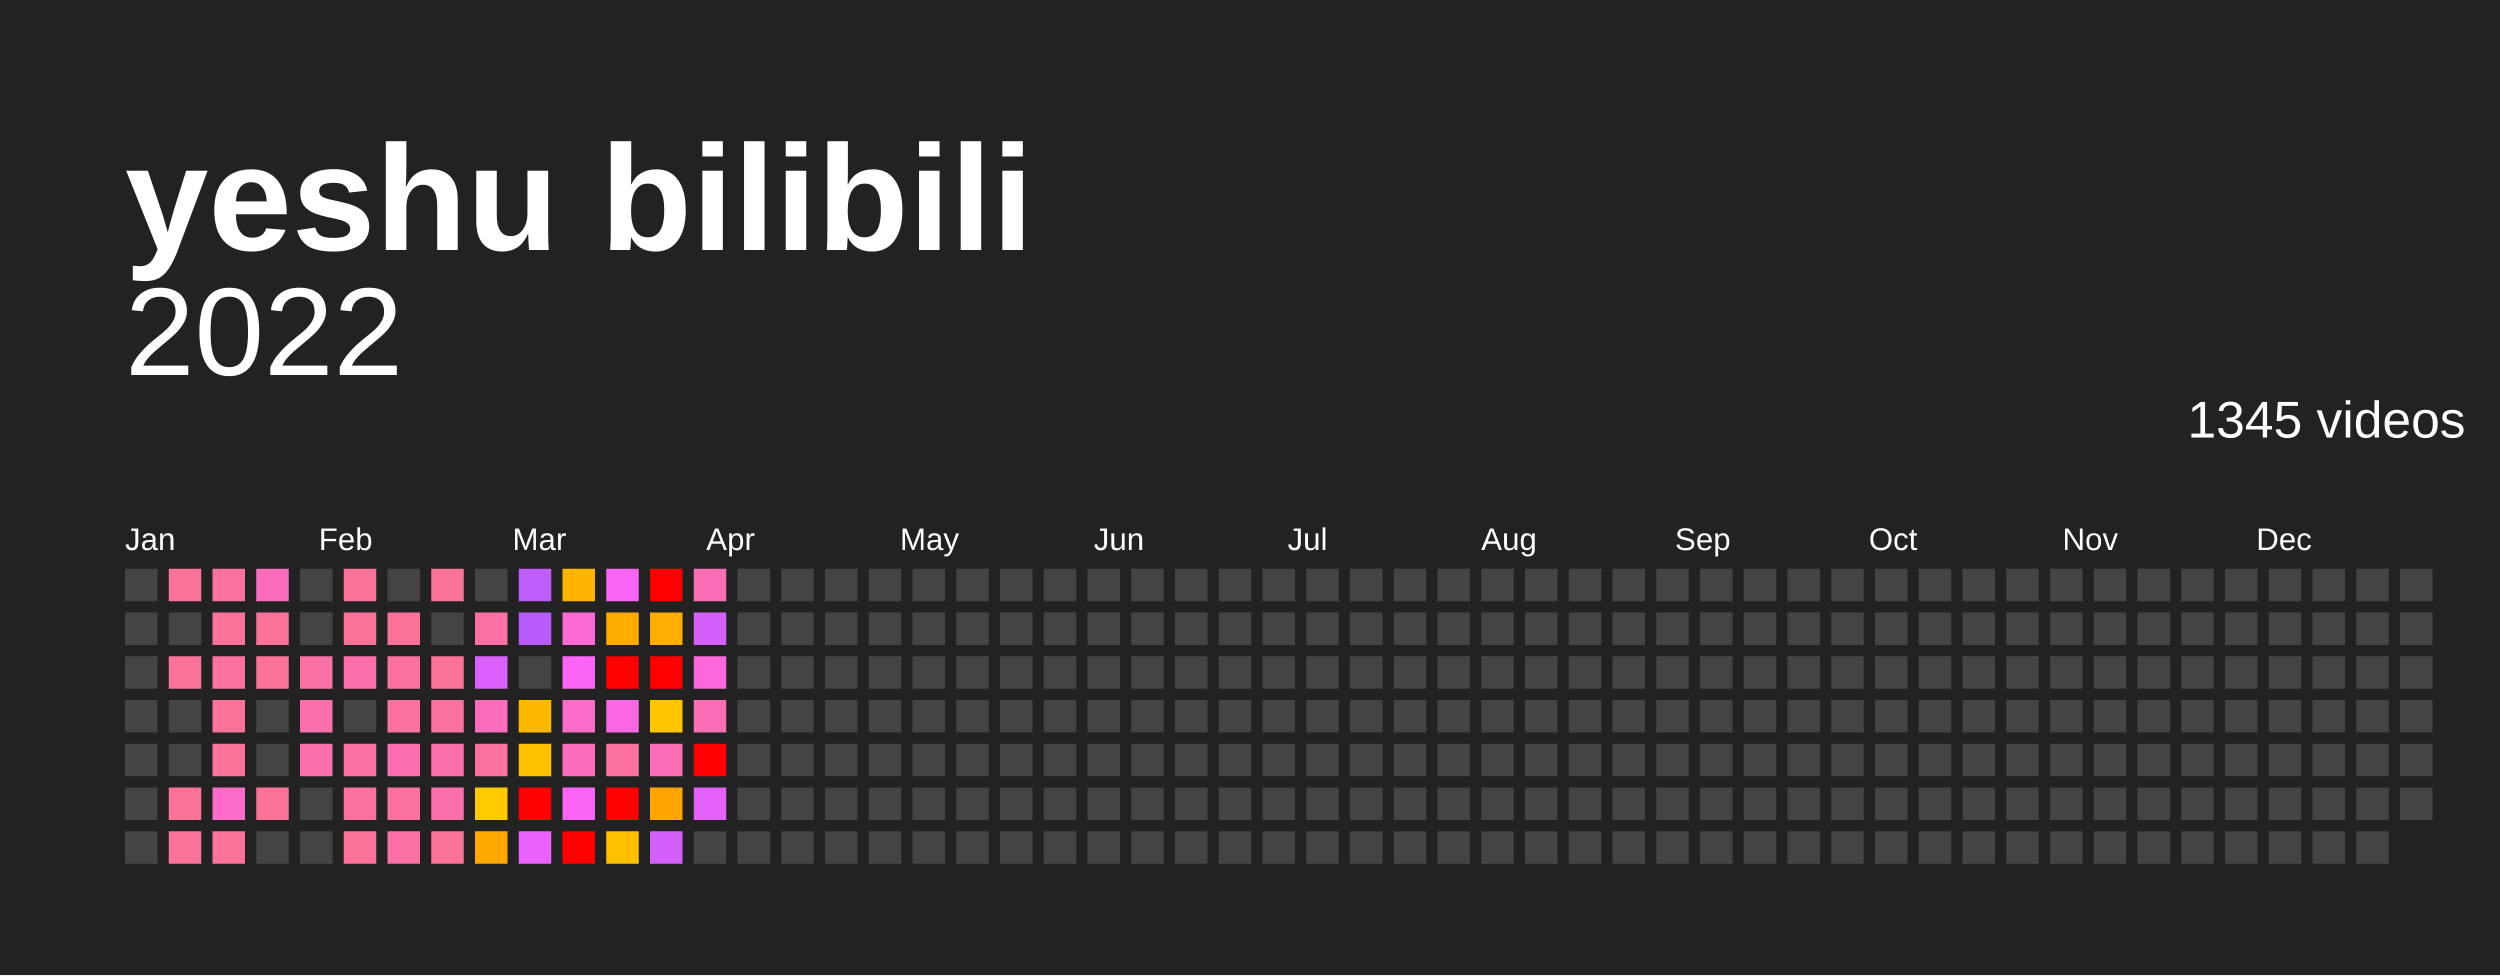
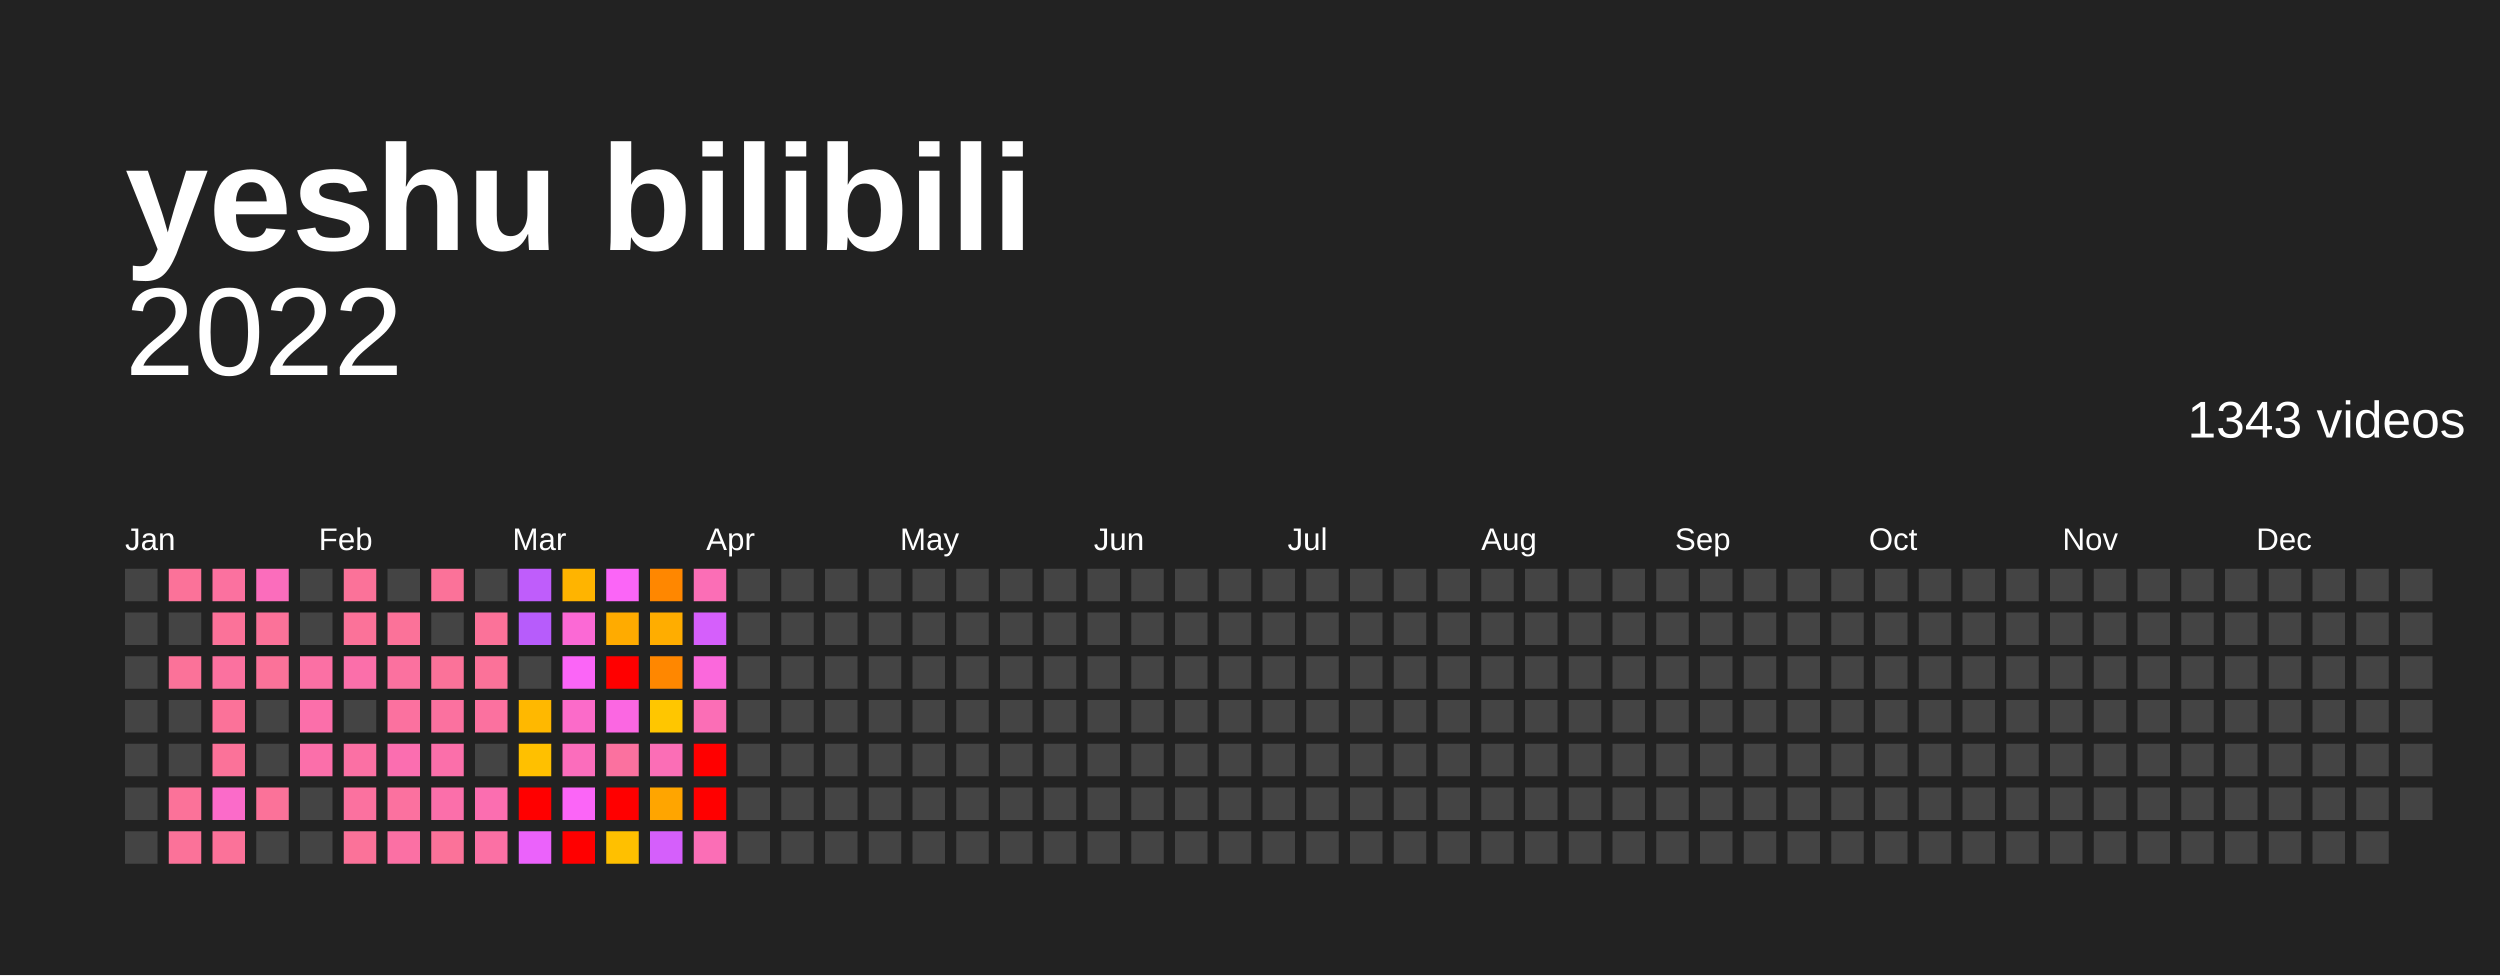
<svg xmlns="http://www.w3.org/2000/svg" baseProfile="full" height="78mm" version="1.1" viewBox="0,0,200,78" width="200mm">
  <defs />
  <rect fill="#222222" height="78" width="200" x="0" y="0" />
  <text fill="#FFFFFF" style="font-size:12px; font-family:Arial; font-weight:bold;" x="10" y="20">yeshu bilibili</text>
  <text alignment-baseline="hanging" fill="#FFFFFF" style="font-size:10.0px; font-family:Arial;" x="10" y="30">2022</text>
-   <text alignment-baseline="hanging" fill="#FFFFFF" style="font-size:4.125px; font-family:Arial;" x="175" y="35">1345 videos</text>
+   <text alignment-baseline="hanging" fill="#FFFFFF" style="font-size:4.125px; font-family:Arial;" x="175" y="35">1343 videos</text>
  <text fill="#FFFFFF" style="font-size:2.5px; font-family:Arial" x="10.0" y="44">Jan</text>
  <text fill="#FFFFFF" style="font-size:2.5px; font-family:Arial" x="25.5" y="44">Feb</text>
  <text fill="#FFFFFF" style="font-size:2.5px; font-family:Arial" x="41.0" y="44">Mar</text>
  <text fill="#FFFFFF" style="font-size:2.5px; font-family:Arial" x="56.5" y="44">Apr</text>
  <text fill="#FFFFFF" style="font-size:2.5px; font-family:Arial" x="72.0" y="44">May</text>
  <text fill="#FFFFFF" style="font-size:2.5px; font-family:Arial" x="87.5" y="44">Jun</text>
  <text fill="#FFFFFF" style="font-size:2.5px; font-family:Arial" x="103.0" y="44">Jul</text>
  <text fill="#FFFFFF" style="font-size:2.5px; font-family:Arial" x="118.5" y="44">Aug</text>
  <text fill="#FFFFFF" style="font-size:2.5px; font-family:Arial" x="134.0" y="44">Sep</text>
  <text fill="#FFFFFF" style="font-size:2.5px; font-family:Arial" x="149.5" y="44">Oct</text>
  <text fill="#FFFFFF" style="font-size:2.5px; font-family:Arial" x="165.0" y="44">Nov</text>
  <text fill="#FFFFFF" style="font-size:2.5px; font-family:Arial" x="180.5" y="44">Dec</text>
  <rect fill="#444444" height="2.6" width="2.6" x="10.0" y="45.5" />
  <rect fill="#444444" height="2.6" width="2.6" x="10.0" y="49.0" />
  <rect fill="#444444" height="2.6" width="2.6" x="10.0" y="52.5" />
  <rect fill="#444444" height="2.6" width="2.6" x="10.0" y="56.0" />
  <rect fill="#444444" height="2.6" width="2.6" x="10.0" y="59.5" />
  <rect fill="#444444" height="2.6" width="2.6" x="10.0" y="63.0" />
  <rect fill="#444444" height="2.6" width="2.6" x="10.0" y="66.5" />
  <rect fill="#fb7299" height="2.6" width="2.6" x="13.5" y="45.5" />
  <rect fill="#444444" height="2.6" width="2.6" x="13.5" y="49.0" />
  <rect fill="#fb7299" height="2.6" width="2.6" x="13.5" y="52.5" />
  <rect fill="#444444" height="2.6" width="2.6" x="13.5" y="56.0" />
  <rect fill="#444444" height="2.6" width="2.6" x="13.5" y="59.5" />
  <rect fill="#fb7299" height="2.6" width="2.6" x="13.5" y="63.0" />
  <rect fill="#fb7299" height="2.6" width="2.6" x="13.5" y="66.5" />
  <rect fill="#fb719f" height="2.6" width="2.6" x="17.0" y="45.5" />
  <rect fill="#fb7299" height="2.6" width="2.6" x="17.0" y="49.0" />
  <rect fill="#fb719f" height="2.6" width="2.6" x="17.0" y="52.5" />
  <rect fill="#fb7299" height="2.6" width="2.6" x="17.0" y="56.0" />
  <rect fill="#fb7299" height="2.6" width="2.6" x="17.0" y="59.5" />
  <rect fill="#fb6bc9" height="2.6" width="2.6" x="17.0" y="63.0" />
  <rect fill="#fb7299" height="2.6" width="2.6" x="17.0" y="66.5" />
  <rect fill="#fb6dbc" height="2.6" width="2.6" x="20.5" y="45.5" />
  <rect fill="#fb7299" height="2.6" width="2.6" x="20.5" y="49.0" />
  <rect fill="#fb7299" height="2.6" width="2.6" x="20.5" y="52.5" />
  <rect fill="#444444" height="2.6" width="2.6" x="20.5" y="56.0" />
  <rect fill="#444444" height="2.6" width="2.6" x="20.5" y="59.5" />
  <rect fill="#fb7299" height="2.6" width="2.6" x="20.5" y="63.0" />
  <rect fill="#444444" height="2.6" width="2.6" x="20.5" y="66.5" />
  <rect fill="#444444" height="2.6" width="2.6" x="24.0" y="45.5" />
  <rect fill="#444444" height="2.6" width="2.6" x="24.0" y="49.0" />
  <rect fill="#fb70a4" height="2.6" width="2.6" x="24.0" y="52.5" />
  <rect fill="#fb6faa" height="2.6" width="2.6" x="24.0" y="56.0" />
  <rect fill="#fb6faa" height="2.6" width="2.6" x="24.0" y="59.5" />
  <rect fill="#444444" height="2.6" width="2.6" x="24.0" y="63.0" />
  <rect fill="#444444" height="2.6" width="2.6" x="24.0" y="66.5" />
  <rect fill="#fb7299" height="2.6" width="2.6" x="27.5" y="45.5" />
  <rect fill="#fb7299" height="2.6" width="2.6" x="27.5" y="49.0" />
  <rect fill="#fb6faa" height="2.6" width="2.6" x="27.5" y="52.5" />
  <rect fill="#444444" height="2.6" width="2.6" x="27.5" y="56.0" />
  <rect fill="#fb70a4" height="2.6" width="2.6" x="27.5" y="59.5" />
  <rect fill="#fb719f" height="2.6" width="2.6" x="27.5" y="63.0" />
  <rect fill="#fb7299" height="2.6" width="2.6" x="27.5" y="66.5" />
  <rect fill="#444444" height="2.6" width="2.6" x="31.0" y="45.5" />
  <rect fill="#fb7299" height="2.6" width="2.6" x="31.0" y="49.0" />
  <rect fill="#fb719f" height="2.6" width="2.6" x="31.0" y="52.5" />
  <rect fill="#fb719f" height="2.6" width="2.6" x="31.0" y="56.0" />
  <rect fill="#fb6eb0" height="2.6" width="2.6" x="31.0" y="59.5" />
  <rect fill="#fb719f" height="2.6" width="2.6" x="31.0" y="63.0" />
  <rect fill="#fb70a4" height="2.6" width="2.6" x="31.0" y="66.5" />
  <rect fill="#fb7299" height="2.6" width="2.6" x="34.5" y="45.5" />
  <rect fill="#444444" height="2.6" width="2.6" x="34.5" y="49.0" />
  <rect fill="#fb7299" height="2.6" width="2.6" x="34.5" y="52.5" />
  <rect fill="#fb719f" height="2.6" width="2.6" x="34.5" y="56.0" />
  <rect fill="#fb6faa" height="2.6" width="2.6" x="34.5" y="59.5" />
  <rect fill="#fb6faa" height="2.6" width="2.6" x="34.5" y="63.0" />
  <rect fill="#fb7299" height="2.6" width="2.6" x="34.5" y="66.5" />
  <rect fill="#444444" height="2.6" width="2.6" x="38.0" y="45.5" />
-   <rect fill="#fb70a4" height="2.6" width="2.6" x="38.0" y="49.0" />
-   <rect fill="#dc60fb" height="2.6" width="2.6" x="38.0" y="52.5" />
-   <rect fill="#fb6dbc" height="2.6" width="2.6" x="38.0" y="56.0" />
-   <rect fill="#fb719f" height="2.6" width="2.6" x="38.0" y="59.5" />
-   <rect fill="#ffca00" height="2.6" width="2.6" x="38.0" y="63.0" />
-   <rect fill="#ffa900" height="2.6" width="2.6" x="38.0" y="66.5" />
+   <rect fill="#fb7299" height="2.6" width="2.6" x="38.0" y="49.0" />
+   <rect fill="#fb7299" height="2.6" width="2.6" x="38.0" y="52.5" />
+   <rect fill="#fb719f" height="2.6" width="2.6" x="38.0" y="56.0" />
+   <rect fill="#444444" height="2.6" width="2.6" x="38.0" y="59.5" />
+   <rect fill="#fb6eb0" height="2.6" width="2.6" x="38.0" y="63.0" />
+   <rect fill="#fb70a4" height="2.6" width="2.6" x="38.0" y="66.5" />
  <rect fill="#bf5dfb" height="2.6" width="2.6" x="41.5" y="45.5" />
  <rect fill="#b75cfb" height="2.6" width="2.6" x="41.5" y="49.0" />
  <rect fill="#444444" height="2.6" width="2.6" x="41.5" y="52.5" />
  <rect fill="#ffb800" height="2.6" width="2.6" x="41.5" y="56.0" />
  <rect fill="#ffc000" height="2.6" width="2.6" x="41.5" y="59.5" />
  <rect fill="red" height="2.6" width="2.6" x="41.5" y="63.0" />
  <rect fill="#eb62fb" height="2.6" width="2.6" x="41.5" y="66.5" />
  <rect fill="#ffb400" height="2.6" width="2.6" x="45.0" y="45.5" />
  <rect fill="#fb69d5" height="2.6" width="2.6" x="45.0" y="49.0" />
  <rect fill="#fb65f7" height="2.6" width="2.6" x="45.0" y="52.5" />
  <rect fill="#fb6bc9" height="2.6" width="2.6" x="45.0" y="56.0" />
  <rect fill="#fb6dbc" height="2.6" width="2.6" x="45.0" y="59.5" />
  <rect fill="#fb65f7" height="2.6" width="2.6" x="45.0" y="63.0" />
  <rect fill="red" height="2.6" width="2.6" x="45.0" y="66.5" />
  <rect fill="#fb65f7" height="2.6" width="2.6" x="48.5" y="45.5" />
  <rect fill="#ffab00" height="2.6" width="2.6" x="48.5" y="49.0" />
  <rect fill="red" height="2.6" width="2.6" x="48.5" y="52.5" />
  <rect fill="#fb67e2" height="2.6" width="2.6" x="48.5" y="56.0" />
  <rect fill="#fb719f" height="2.6" width="2.6" x="48.5" y="59.5" />
  <rect fill="red" height="2.6" width="2.6" x="48.5" y="63.0" />
  <rect fill="#ffc000" height="2.6" width="2.6" x="48.5" y="66.5" />
-   <rect fill="red" height="2.6" width="2.6" x="52.0" y="45.5" />
+   <rect fill="#ff8700" height="2.6" width="2.6" x="52.0" y="45.5" />
  <rect fill="#ffad00" height="2.6" width="2.6" x="52.0" y="49.0" />
-   <rect fill="red" height="2.6" width="2.6" x="52.0" y="52.5" />
+   <rect fill="#ff8700" height="2.6" width="2.6" x="52.0" y="52.5" />
  <rect fill="#ffc600" height="2.6" width="2.6" x="52.0" y="56.0" />
  <rect fill="#fb6eb6" height="2.6" width="2.6" x="52.0" y="59.5" />
  <rect fill="#ffa500" height="2.6" width="2.6" x="52.0" y="63.0" />
  <rect fill="#d55ffb" height="2.6" width="2.6" x="52.0" y="66.5" />
  <rect fill="#fb6eb6" height="2.6" width="2.6" x="55.5" y="45.5" />
  <rect fill="#d55ffb" height="2.6" width="2.6" x="55.5" y="49.0" />
  <rect fill="#fb68dc" height="2.6" width="2.6" x="55.5" y="52.5" />
  <rect fill="#fb6eb6" height="2.6" width="2.6" x="55.5" y="56.0" />
  <rect fill="red" height="2.6" width="2.6" x="55.5" y="59.5" />
-   <rect fill="#e461fb" height="2.6" width="2.6" x="55.5" y="63.0" />
-   <rect fill="#444444" height="2.6" width="2.6" x="55.5" y="66.5" />
+   <rect fill="red" height="2.6" width="2.6" x="55.5" y="63.0" />
+   <rect fill="#fb6eb6" height="2.6" width="2.6" x="55.5" y="66.5" />
  <rect fill="#444444" height="2.6" width="2.6" x="59.0" y="45.5" />
  <rect fill="#444444" height="2.6" width="2.6" x="59.0" y="49.0" />
  <rect fill="#444444" height="2.6" width="2.6" x="59.0" y="52.5" />
  <rect fill="#444444" height="2.6" width="2.6" x="59.0" y="56.0" />
  <rect fill="#444444" height="2.6" width="2.6" x="59.0" y="59.5" />
  <rect fill="#444444" height="2.6" width="2.6" x="59.0" y="63.0" />
  <rect fill="#444444" height="2.6" width="2.6" x="59.0" y="66.5" />
  <rect fill="#444444" height="2.6" width="2.6" x="62.5" y="45.5" />
  <rect fill="#444444" height="2.6" width="2.6" x="62.5" y="49.0" />
  <rect fill="#444444" height="2.6" width="2.6" x="62.5" y="52.5" />
  <rect fill="#444444" height="2.6" width="2.6" x="62.5" y="56.0" />
  <rect fill="#444444" height="2.6" width="2.6" x="62.5" y="59.5" />
  <rect fill="#444444" height="2.6" width="2.6" x="62.5" y="63.0" />
  <rect fill="#444444" height="2.6" width="2.6" x="62.5" y="66.5" />
  <rect fill="#444444" height="2.6" width="2.6" x="66.0" y="45.5" />
  <rect fill="#444444" height="2.6" width="2.6" x="66.0" y="49.0" />
  <rect fill="#444444" height="2.6" width="2.6" x="66.0" y="52.5" />
  <rect fill="#444444" height="2.6" width="2.6" x="66.0" y="56.0" />
  <rect fill="#444444" height="2.6" width="2.6" x="66.0" y="59.5" />
  <rect fill="#444444" height="2.6" width="2.6" x="66.0" y="63.0" />
  <rect fill="#444444" height="2.6" width="2.6" x="66.0" y="66.5" />
  <rect fill="#444444" height="2.6" width="2.6" x="69.5" y="45.5" />
  <rect fill="#444444" height="2.6" width="2.6" x="69.5" y="49.0" />
  <rect fill="#444444" height="2.6" width="2.6" x="69.5" y="52.5" />
  <rect fill="#444444" height="2.6" width="2.6" x="69.5" y="56.0" />
  <rect fill="#444444" height="2.6" width="2.6" x="69.5" y="59.5" />
  <rect fill="#444444" height="2.6" width="2.6" x="69.5" y="63.0" />
  <rect fill="#444444" height="2.6" width="2.6" x="69.5" y="66.5" />
  <rect fill="#444444" height="2.6" width="2.6" x="73.0" y="45.5" />
  <rect fill="#444444" height="2.6" width="2.6" x="73.0" y="49.0" />
  <rect fill="#444444" height="2.6" width="2.6" x="73.0" y="52.5" />
  <rect fill="#444444" height="2.6" width="2.6" x="73.0" y="56.0" />
  <rect fill="#444444" height="2.6" width="2.6" x="73.0" y="59.5" />
  <rect fill="#444444" height="2.6" width="2.6" x="73.0" y="63.0" />
  <rect fill="#444444" height="2.6" width="2.6" x="73.0" y="66.5" />
  <rect fill="#444444" height="2.6" width="2.6" x="76.5" y="45.5" />
  <rect fill="#444444" height="2.6" width="2.6" x="76.5" y="49.0" />
  <rect fill="#444444" height="2.6" width="2.6" x="76.5" y="52.5" />
  <rect fill="#444444" height="2.6" width="2.6" x="76.5" y="56.0" />
  <rect fill="#444444" height="2.6" width="2.6" x="76.5" y="59.5" />
  <rect fill="#444444" height="2.6" width="2.6" x="76.5" y="63.0" />
  <rect fill="#444444" height="2.6" width="2.6" x="76.5" y="66.5" />
  <rect fill="#444444" height="2.6" width="2.6" x="80.0" y="45.5" />
  <rect fill="#444444" height="2.6" width="2.6" x="80.0" y="49.0" />
  <rect fill="#444444" height="2.6" width="2.6" x="80.0" y="52.5" />
  <rect fill="#444444" height="2.6" width="2.6" x="80.0" y="56.0" />
  <rect fill="#444444" height="2.6" width="2.6" x="80.0" y="59.5" />
  <rect fill="#444444" height="2.6" width="2.6" x="80.0" y="63.0" />
  <rect fill="#444444" height="2.6" width="2.6" x="80.0" y="66.5" />
  <rect fill="#444444" height="2.6" width="2.6" x="83.5" y="45.5" />
  <rect fill="#444444" height="2.6" width="2.6" x="83.5" y="49.0" />
  <rect fill="#444444" height="2.6" width="2.6" x="83.5" y="52.5" />
  <rect fill="#444444" height="2.6" width="2.6" x="83.5" y="56.0" />
  <rect fill="#444444" height="2.6" width="2.6" x="83.5" y="59.5" />
  <rect fill="#444444" height="2.6" width="2.6" x="83.5" y="63.0" />
  <rect fill="#444444" height="2.6" width="2.6" x="83.5" y="66.5" />
  <rect fill="#444444" height="2.6" width="2.6" x="87.0" y="45.5" />
  <rect fill="#444444" height="2.6" width="2.6" x="87.0" y="49.0" />
  <rect fill="#444444" height="2.6" width="2.6" x="87.0" y="52.5" />
  <rect fill="#444444" height="2.6" width="2.6" x="87.0" y="56.0" />
  <rect fill="#444444" height="2.6" width="2.6" x="87.0" y="59.5" />
  <rect fill="#444444" height="2.6" width="2.6" x="87.0" y="63.0" />
  <rect fill="#444444" height="2.6" width="2.6" x="87.0" y="66.5" />
  <rect fill="#444444" height="2.6" width="2.6" x="90.5" y="45.5" />
  <rect fill="#444444" height="2.6" width="2.6" x="90.5" y="49.0" />
  <rect fill="#444444" height="2.6" width="2.6" x="90.5" y="52.5" />
  <rect fill="#444444" height="2.6" width="2.6" x="90.5" y="56.0" />
  <rect fill="#444444" height="2.6" width="2.6" x="90.5" y="59.5" />
  <rect fill="#444444" height="2.6" width="2.6" x="90.5" y="63.0" />
  <rect fill="#444444" height="2.6" width="2.6" x="90.5" y="66.5" />
  <rect fill="#444444" height="2.6" width="2.6" x="94.0" y="45.5" />
  <rect fill="#444444" height="2.6" width="2.6" x="94.0" y="49.0" />
  <rect fill="#444444" height="2.6" width="2.6" x="94.0" y="52.5" />
  <rect fill="#444444" height="2.6" width="2.6" x="94.0" y="56.0" />
  <rect fill="#444444" height="2.6" width="2.6" x="94.0" y="59.5" />
  <rect fill="#444444" height="2.6" width="2.6" x="94.0" y="63.0" />
  <rect fill="#444444" height="2.6" width="2.6" x="94.0" y="66.5" />
  <rect fill="#444444" height="2.6" width="2.6" x="97.5" y="45.5" />
  <rect fill="#444444" height="2.6" width="2.6" x="97.5" y="49.0" />
  <rect fill="#444444" height="2.6" width="2.6" x="97.5" y="52.5" />
  <rect fill="#444444" height="2.6" width="2.6" x="97.5" y="56.0" />
  <rect fill="#444444" height="2.6" width="2.6" x="97.5" y="59.5" />
  <rect fill="#444444" height="2.6" width="2.6" x="97.5" y="63.0" />
  <rect fill="#444444" height="2.6" width="2.6" x="97.5" y="66.5" />
  <rect fill="#444444" height="2.6" width="2.6" x="101.0" y="45.5" />
  <rect fill="#444444" height="2.6" width="2.6" x="101.0" y="49.0" />
  <rect fill="#444444" height="2.6" width="2.6" x="101.0" y="52.5" />
  <rect fill="#444444" height="2.6" width="2.6" x="101.0" y="56.0" />
  <rect fill="#444444" height="2.6" width="2.6" x="101.0" y="59.5" />
  <rect fill="#444444" height="2.6" width="2.6" x="101.0" y="63.0" />
  <rect fill="#444444" height="2.6" width="2.6" x="101.0" y="66.5" />
  <rect fill="#444444" height="2.6" width="2.6" x="104.5" y="45.5" />
  <rect fill="#444444" height="2.6" width="2.6" x="104.5" y="49.0" />
  <rect fill="#444444" height="2.6" width="2.6" x="104.5" y="52.5" />
  <rect fill="#444444" height="2.6" width="2.6" x="104.5" y="56.0" />
  <rect fill="#444444" height="2.6" width="2.6" x="104.5" y="59.5" />
  <rect fill="#444444" height="2.6" width="2.6" x="104.5" y="63.0" />
  <rect fill="#444444" height="2.6" width="2.6" x="104.5" y="66.5" />
  <rect fill="#444444" height="2.6" width="2.6" x="108.0" y="45.5" />
  <rect fill="#444444" height="2.6" width="2.6" x="108.0" y="49.0" />
  <rect fill="#444444" height="2.6" width="2.6" x="108.0" y="52.5" />
  <rect fill="#444444" height="2.6" width="2.6" x="108.0" y="56.0" />
  <rect fill="#444444" height="2.6" width="2.6" x="108.0" y="59.5" />
  <rect fill="#444444" height="2.6" width="2.6" x="108.0" y="63.0" />
  <rect fill="#444444" height="2.6" width="2.6" x="108.0" y="66.5" />
  <rect fill="#444444" height="2.6" width="2.6" x="111.5" y="45.5" />
  <rect fill="#444444" height="2.6" width="2.6" x="111.5" y="49.0" />
  <rect fill="#444444" height="2.6" width="2.6" x="111.5" y="52.5" />
  <rect fill="#444444" height="2.6" width="2.6" x="111.5" y="56.0" />
  <rect fill="#444444" height="2.6" width="2.6" x="111.5" y="59.5" />
  <rect fill="#444444" height="2.6" width="2.6" x="111.5" y="63.0" />
  <rect fill="#444444" height="2.6" width="2.6" x="111.5" y="66.5" />
  <rect fill="#444444" height="2.6" width="2.6" x="115.0" y="45.5" />
  <rect fill="#444444" height="2.6" width="2.6" x="115.0" y="49.0" />
  <rect fill="#444444" height="2.6" width="2.6" x="115.0" y="52.5" />
  <rect fill="#444444" height="2.6" width="2.6" x="115.0" y="56.0" />
  <rect fill="#444444" height="2.6" width="2.6" x="115.0" y="59.5" />
  <rect fill="#444444" height="2.6" width="2.6" x="115.0" y="63.0" />
  <rect fill="#444444" height="2.6" width="2.6" x="115.0" y="66.5" />
  <rect fill="#444444" height="2.6" width="2.6" x="118.5" y="45.5" />
  <rect fill="#444444" height="2.6" width="2.6" x="118.5" y="49.0" />
  <rect fill="#444444" height="2.6" width="2.6" x="118.5" y="52.5" />
  <rect fill="#444444" height="2.6" width="2.6" x="118.5" y="56.0" />
  <rect fill="#444444" height="2.6" width="2.6" x="118.5" y="59.5" />
  <rect fill="#444444" height="2.6" width="2.6" x="118.5" y="63.0" />
  <rect fill="#444444" height="2.6" width="2.6" x="118.5" y="66.5" />
  <rect fill="#444444" height="2.6" width="2.6" x="122.0" y="45.5" />
  <rect fill="#444444" height="2.6" width="2.6" x="122.0" y="49.0" />
  <rect fill="#444444" height="2.6" width="2.6" x="122.0" y="52.5" />
  <rect fill="#444444" height="2.6" width="2.6" x="122.0" y="56.0" />
  <rect fill="#444444" height="2.6" width="2.6" x="122.0" y="59.5" />
  <rect fill="#444444" height="2.6" width="2.6" x="122.0" y="63.0" />
  <rect fill="#444444" height="2.6" width="2.6" x="122.0" y="66.5" />
  <rect fill="#444444" height="2.6" width="2.6" x="125.5" y="45.5" />
  <rect fill="#444444" height="2.6" width="2.6" x="125.5" y="49.0" />
  <rect fill="#444444" height="2.6" width="2.6" x="125.5" y="52.5" />
  <rect fill="#444444" height="2.6" width="2.6" x="125.5" y="56.0" />
  <rect fill="#444444" height="2.6" width="2.6" x="125.5" y="59.5" />
  <rect fill="#444444" height="2.6" width="2.6" x="125.5" y="63.0" />
  <rect fill="#444444" height="2.6" width="2.6" x="125.5" y="66.5" />
  <rect fill="#444444" height="2.6" width="2.6" x="129.0" y="45.5" />
  <rect fill="#444444" height="2.6" width="2.6" x="129.0" y="49.0" />
  <rect fill="#444444" height="2.6" width="2.6" x="129.0" y="52.5" />
  <rect fill="#444444" height="2.6" width="2.6" x="129.0" y="56.0" />
  <rect fill="#444444" height="2.6" width="2.6" x="129.0" y="59.5" />
  <rect fill="#444444" height="2.6" width="2.6" x="129.0" y="63.0" />
  <rect fill="#444444" height="2.6" width="2.6" x="129.0" y="66.5" />
  <rect fill="#444444" height="2.6" width="2.6" x="132.5" y="45.5" />
  <rect fill="#444444" height="2.6" width="2.6" x="132.5" y="49.0" />
  <rect fill="#444444" height="2.6" width="2.6" x="132.5" y="52.5" />
  <rect fill="#444444" height="2.6" width="2.6" x="132.5" y="56.0" />
  <rect fill="#444444" height="2.6" width="2.6" x="132.5" y="59.5" />
  <rect fill="#444444" height="2.6" width="2.6" x="132.5" y="63.0" />
  <rect fill="#444444" height="2.6" width="2.6" x="132.5" y="66.5" />
  <rect fill="#444444" height="2.6" width="2.6" x="136.0" y="45.5" />
  <rect fill="#444444" height="2.6" width="2.6" x="136.0" y="49.0" />
  <rect fill="#444444" height="2.6" width="2.6" x="136.0" y="52.5" />
  <rect fill="#444444" height="2.6" width="2.6" x="136.0" y="56.0" />
  <rect fill="#444444" height="2.6" width="2.6" x="136.0" y="59.5" />
  <rect fill="#444444" height="2.6" width="2.6" x="136.0" y="63.0" />
  <rect fill="#444444" height="2.6" width="2.6" x="136.0" y="66.5" />
  <rect fill="#444444" height="2.6" width="2.6" x="139.5" y="45.5" />
  <rect fill="#444444" height="2.6" width="2.6" x="139.5" y="49.0" />
  <rect fill="#444444" height="2.6" width="2.6" x="139.5" y="52.5" />
  <rect fill="#444444" height="2.6" width="2.6" x="139.5" y="56.0" />
  <rect fill="#444444" height="2.6" width="2.6" x="139.5" y="59.5" />
  <rect fill="#444444" height="2.6" width="2.6" x="139.5" y="63.0" />
  <rect fill="#444444" height="2.6" width="2.6" x="139.5" y="66.5" />
  <rect fill="#444444" height="2.6" width="2.6" x="143.0" y="45.5" />
  <rect fill="#444444" height="2.6" width="2.6" x="143.0" y="49.0" />
  <rect fill="#444444" height="2.6" width="2.6" x="143.0" y="52.5" />
  <rect fill="#444444" height="2.6" width="2.6" x="143.0" y="56.0" />
  <rect fill="#444444" height="2.6" width="2.6" x="143.0" y="59.5" />
  <rect fill="#444444" height="2.6" width="2.6" x="143.0" y="63.0" />
  <rect fill="#444444" height="2.6" width="2.6" x="143.0" y="66.5" />
  <rect fill="#444444" height="2.6" width="2.6" x="146.5" y="45.5" />
  <rect fill="#444444" height="2.6" width="2.6" x="146.5" y="49.0" />
  <rect fill="#444444" height="2.6" width="2.6" x="146.5" y="52.5" />
  <rect fill="#444444" height="2.6" width="2.6" x="146.5" y="56.0" />
  <rect fill="#444444" height="2.6" width="2.6" x="146.5" y="59.5" />
  <rect fill="#444444" height="2.6" width="2.6" x="146.5" y="63.0" />
  <rect fill="#444444" height="2.6" width="2.6" x="146.5" y="66.5" />
  <rect fill="#444444" height="2.6" width="2.6" x="150.0" y="45.5" />
  <rect fill="#444444" height="2.6" width="2.6" x="150.0" y="49.0" />
  <rect fill="#444444" height="2.6" width="2.6" x="150.0" y="52.5" />
  <rect fill="#444444" height="2.6" width="2.6" x="150.0" y="56.0" />
  <rect fill="#444444" height="2.6" width="2.6" x="150.0" y="59.5" />
  <rect fill="#444444" height="2.6" width="2.6" x="150.0" y="63.0" />
  <rect fill="#444444" height="2.6" width="2.6" x="150.0" y="66.5" />
  <rect fill="#444444" height="2.6" width="2.6" x="153.5" y="45.5" />
  <rect fill="#444444" height="2.6" width="2.6" x="153.5" y="49.0" />
  <rect fill="#444444" height="2.6" width="2.6" x="153.5" y="52.5" />
  <rect fill="#444444" height="2.6" width="2.6" x="153.5" y="56.0" />
  <rect fill="#444444" height="2.6" width="2.6" x="153.5" y="59.5" />
  <rect fill="#444444" height="2.6" width="2.6" x="153.5" y="63.0" />
  <rect fill="#444444" height="2.6" width="2.6" x="153.5" y="66.5" />
  <rect fill="#444444" height="2.6" width="2.6" x="157.0" y="45.5" />
  <rect fill="#444444" height="2.6" width="2.6" x="157.0" y="49.0" />
  <rect fill="#444444" height="2.6" width="2.6" x="157.0" y="52.5" />
  <rect fill="#444444" height="2.6" width="2.6" x="157.0" y="56.0" />
  <rect fill="#444444" height="2.6" width="2.6" x="157.0" y="59.5" />
  <rect fill="#444444" height="2.6" width="2.6" x="157.0" y="63.0" />
  <rect fill="#444444" height="2.6" width="2.6" x="157.0" y="66.5" />
  <rect fill="#444444" height="2.6" width="2.6" x="160.5" y="45.5" />
  <rect fill="#444444" height="2.6" width="2.6" x="160.5" y="49.0" />
  <rect fill="#444444" height="2.6" width="2.6" x="160.5" y="52.5" />
  <rect fill="#444444" height="2.6" width="2.6" x="160.5" y="56.0" />
  <rect fill="#444444" height="2.6" width="2.6" x="160.5" y="59.5" />
  <rect fill="#444444" height="2.6" width="2.6" x="160.5" y="63.0" />
  <rect fill="#444444" height="2.6" width="2.6" x="160.5" y="66.5" />
  <rect fill="#444444" height="2.6" width="2.6" x="164.0" y="45.5" />
  <rect fill="#444444" height="2.6" width="2.6" x="164.0" y="49.0" />
  <rect fill="#444444" height="2.6" width="2.6" x="164.0" y="52.5" />
  <rect fill="#444444" height="2.6" width="2.6" x="164.0" y="56.0" />
  <rect fill="#444444" height="2.6" width="2.6" x="164.0" y="59.5" />
  <rect fill="#444444" height="2.6" width="2.6" x="164.0" y="63.0" />
  <rect fill="#444444" height="2.6" width="2.6" x="164.0" y="66.5" />
  <rect fill="#444444" height="2.6" width="2.6" x="167.5" y="45.5" />
  <rect fill="#444444" height="2.6" width="2.6" x="167.5" y="49.0" />
  <rect fill="#444444" height="2.6" width="2.6" x="167.5" y="52.5" />
  <rect fill="#444444" height="2.6" width="2.6" x="167.5" y="56.0" />
  <rect fill="#444444" height="2.6" width="2.6" x="167.5" y="59.5" />
  <rect fill="#444444" height="2.6" width="2.6" x="167.5" y="63.0" />
  <rect fill="#444444" height="2.6" width="2.6" x="167.5" y="66.5" />
  <rect fill="#444444" height="2.6" width="2.6" x="171.0" y="45.5" />
  <rect fill="#444444" height="2.6" width="2.6" x="171.0" y="49.0" />
  <rect fill="#444444" height="2.6" width="2.6" x="171.0" y="52.5" />
  <rect fill="#444444" height="2.6" width="2.6" x="171.0" y="56.0" />
  <rect fill="#444444" height="2.6" width="2.6" x="171.0" y="59.5" />
  <rect fill="#444444" height="2.6" width="2.6" x="171.0" y="63.0" />
  <rect fill="#444444" height="2.6" width="2.6" x="171.0" y="66.5" />
  <rect fill="#444444" height="2.6" width="2.6" x="174.5" y="45.5" />
  <rect fill="#444444" height="2.6" width="2.6" x="174.5" y="49.0" />
  <rect fill="#444444" height="2.6" width="2.6" x="174.5" y="52.5" />
  <rect fill="#444444" height="2.6" width="2.6" x="174.5" y="56.0" />
  <rect fill="#444444" height="2.6" width="2.6" x="174.5" y="59.5" />
  <rect fill="#444444" height="2.6" width="2.6" x="174.5" y="63.0" />
  <rect fill="#444444" height="2.6" width="2.6" x="174.5" y="66.5" />
  <rect fill="#444444" height="2.6" width="2.6" x="178.0" y="45.5" />
  <rect fill="#444444" height="2.6" width="2.6" x="178.0" y="49.0" />
  <rect fill="#444444" height="2.6" width="2.6" x="178.0" y="52.5" />
  <rect fill="#444444" height="2.6" width="2.6" x="178.0" y="56.0" />
  <rect fill="#444444" height="2.6" width="2.6" x="178.0" y="59.5" />
  <rect fill="#444444" height="2.6" width="2.6" x="178.0" y="63.0" />
  <rect fill="#444444" height="2.6" width="2.6" x="178.0" y="66.5" />
  <rect fill="#444444" height="2.6" width="2.6" x="181.5" y="45.5" />
  <rect fill="#444444" height="2.6" width="2.6" x="181.5" y="49.0" />
  <rect fill="#444444" height="2.6" width="2.6" x="181.5" y="52.5" />
  <rect fill="#444444" height="2.6" width="2.6" x="181.5" y="56.0" />
  <rect fill="#444444" height="2.6" width="2.6" x="181.5" y="59.5" />
  <rect fill="#444444" height="2.6" width="2.6" x="181.5" y="63.0" />
  <rect fill="#444444" height="2.6" width="2.6" x="181.5" y="66.5" />
  <rect fill="#444444" height="2.6" width="2.6" x="185.0" y="45.5" />
  <rect fill="#444444" height="2.6" width="2.6" x="185.0" y="49.0" />
  <rect fill="#444444" height="2.6" width="2.6" x="185.0" y="52.5" />
  <rect fill="#444444" height="2.6" width="2.6" x="185.0" y="56.0" />
  <rect fill="#444444" height="2.6" width="2.6" x="185.0" y="59.5" />
  <rect fill="#444444" height="2.6" width="2.6" x="185.0" y="63.0" />
  <rect fill="#444444" height="2.6" width="2.6" x="185.0" y="66.5" />
  <rect fill="#444444" height="2.6" width="2.6" x="188.5" y="45.5" />
  <rect fill="#444444" height="2.6" width="2.6" x="188.5" y="49.0" />
  <rect fill="#444444" height="2.6" width="2.6" x="188.5" y="52.5" />
  <rect fill="#444444" height="2.6" width="2.6" x="188.5" y="56.0" />
  <rect fill="#444444" height="2.6" width="2.6" x="188.5" y="59.5" />
  <rect fill="#444444" height="2.6" width="2.6" x="188.5" y="63.0" />
  <rect fill="#444444" height="2.6" width="2.6" x="188.5" y="66.5" />
  <rect fill="#444444" height="2.6" width="2.6" x="192.0" y="45.5" />
  <rect fill="#444444" height="2.6" width="2.6" x="192.0" y="49.0" />
  <rect fill="#444444" height="2.6" width="2.6" x="192.0" y="52.5" />
  <rect fill="#444444" height="2.6" width="2.6" x="192.0" y="56.0" />
  <rect fill="#444444" height="2.6" width="2.6" x="192.0" y="59.5" />
  <rect fill="#444444" height="2.6" width="2.6" x="192.0" y="63.0" />
</svg>
